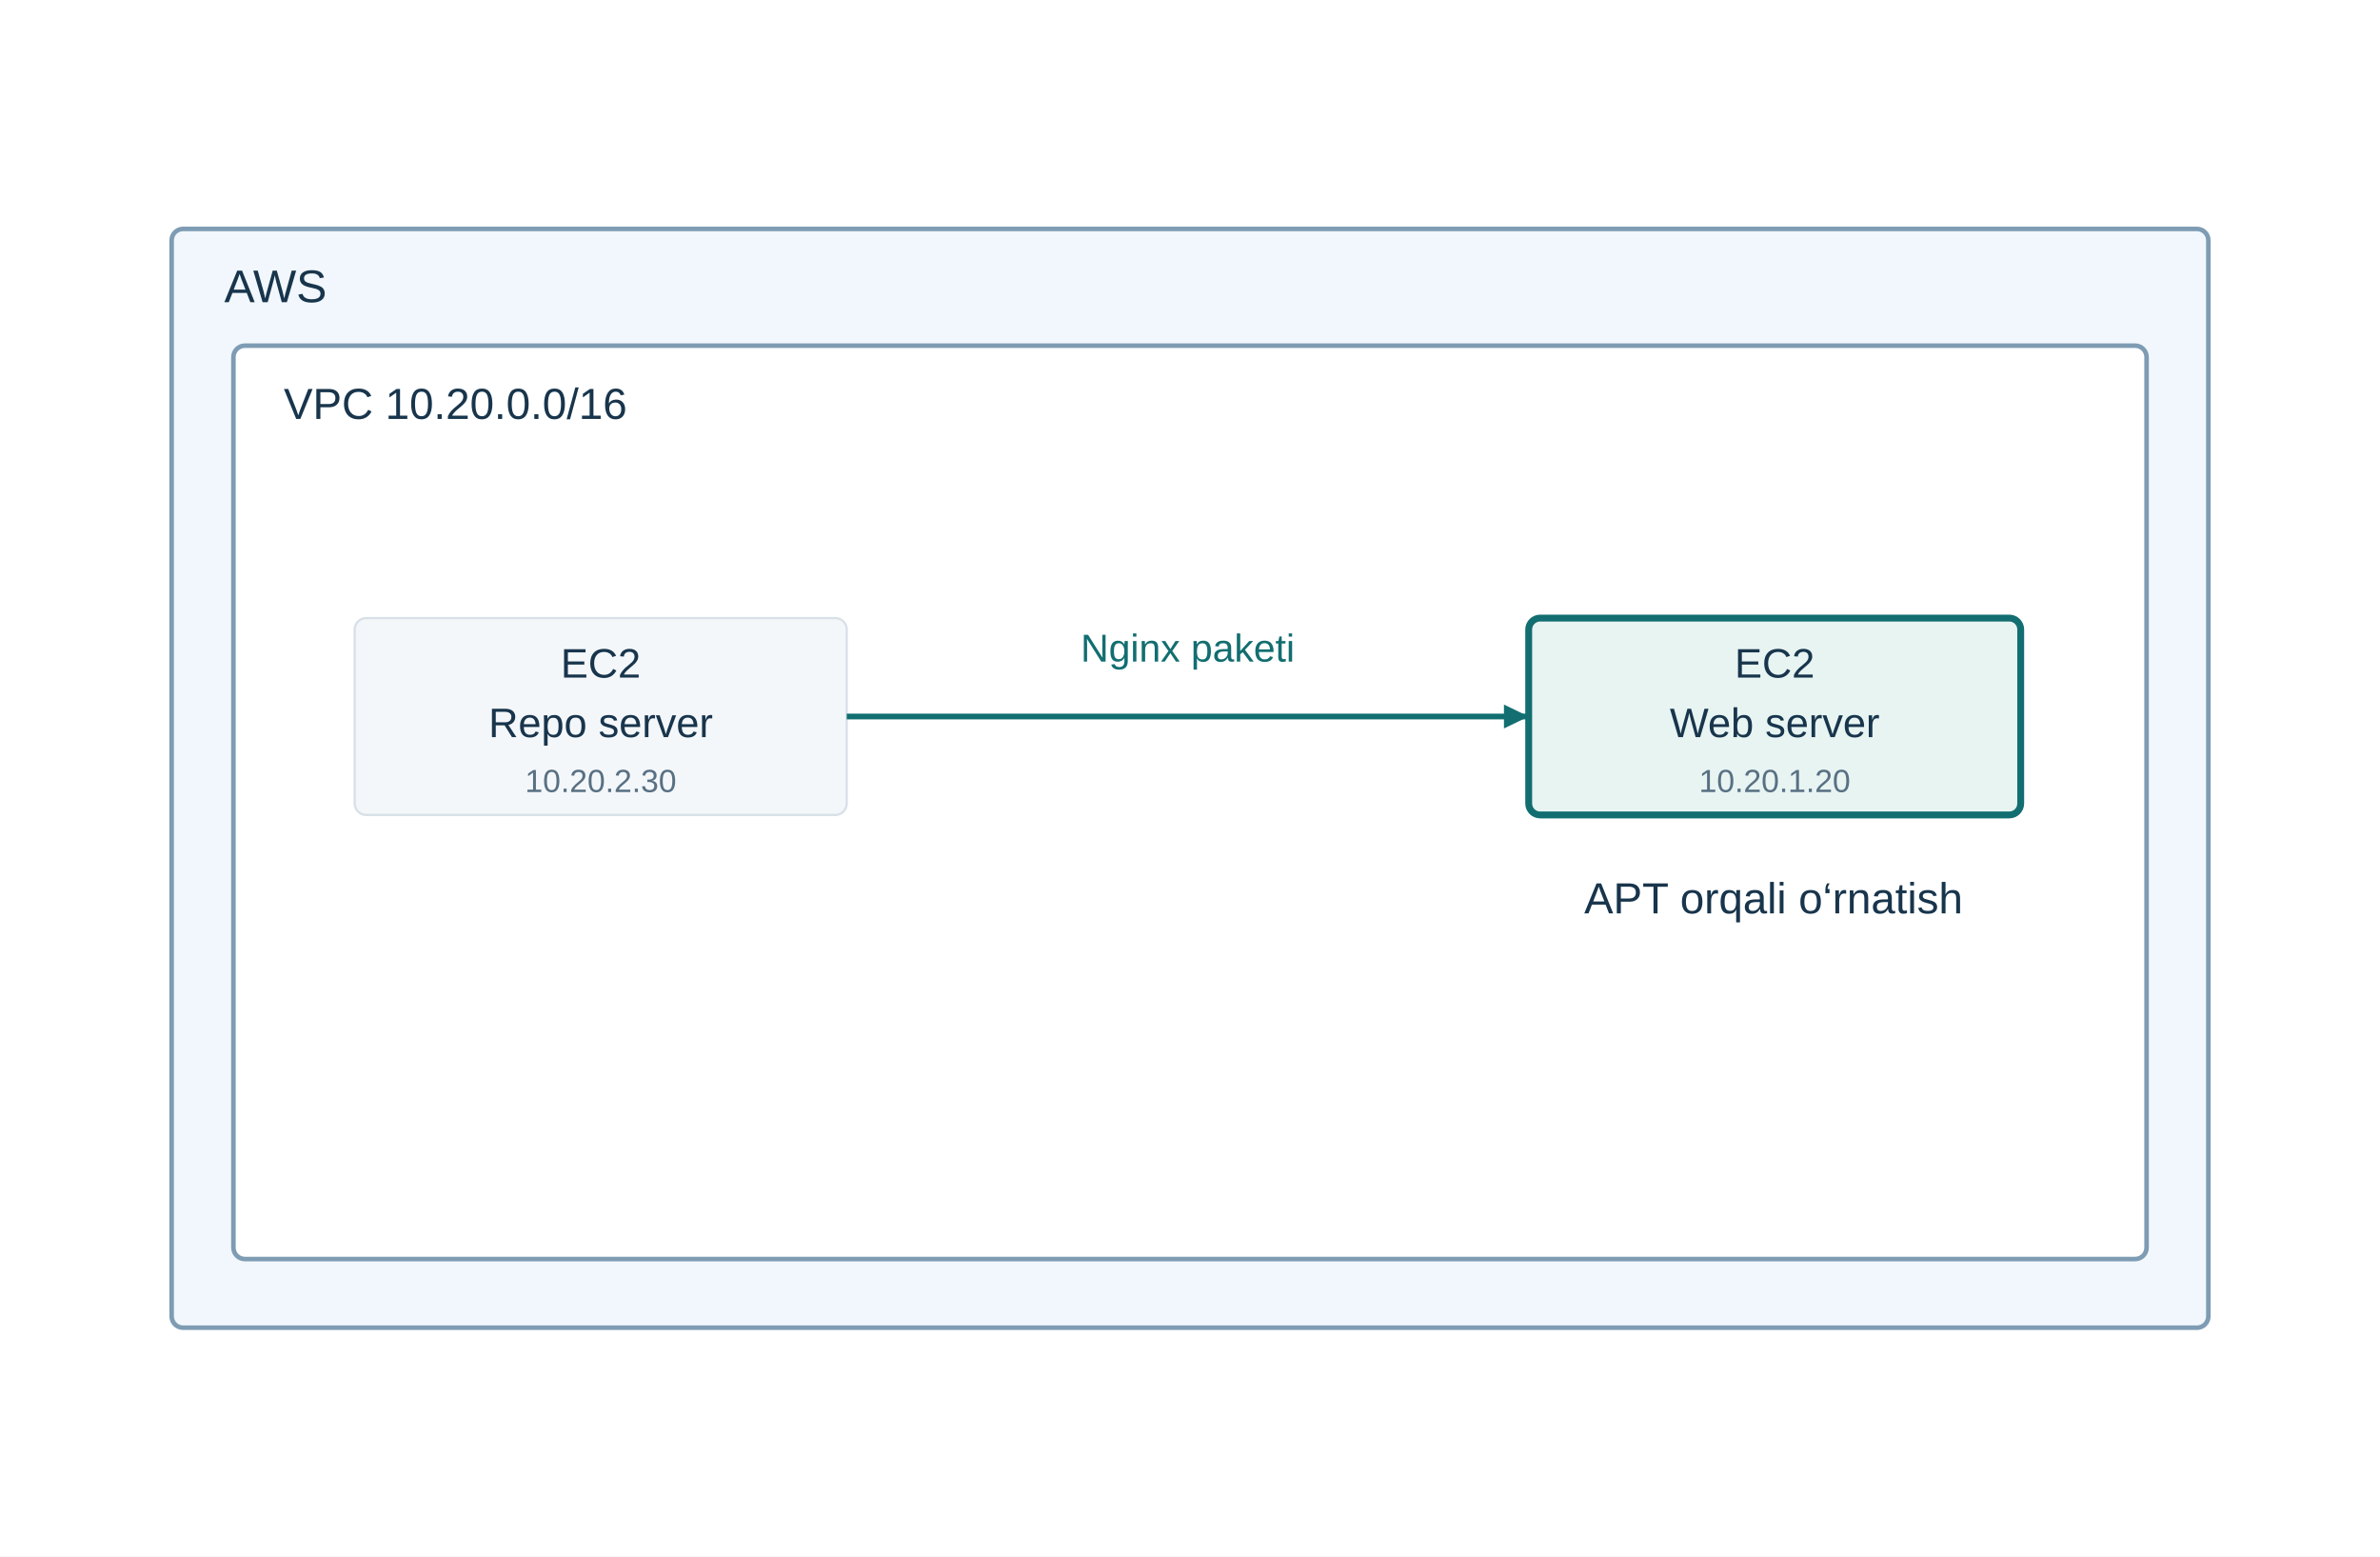
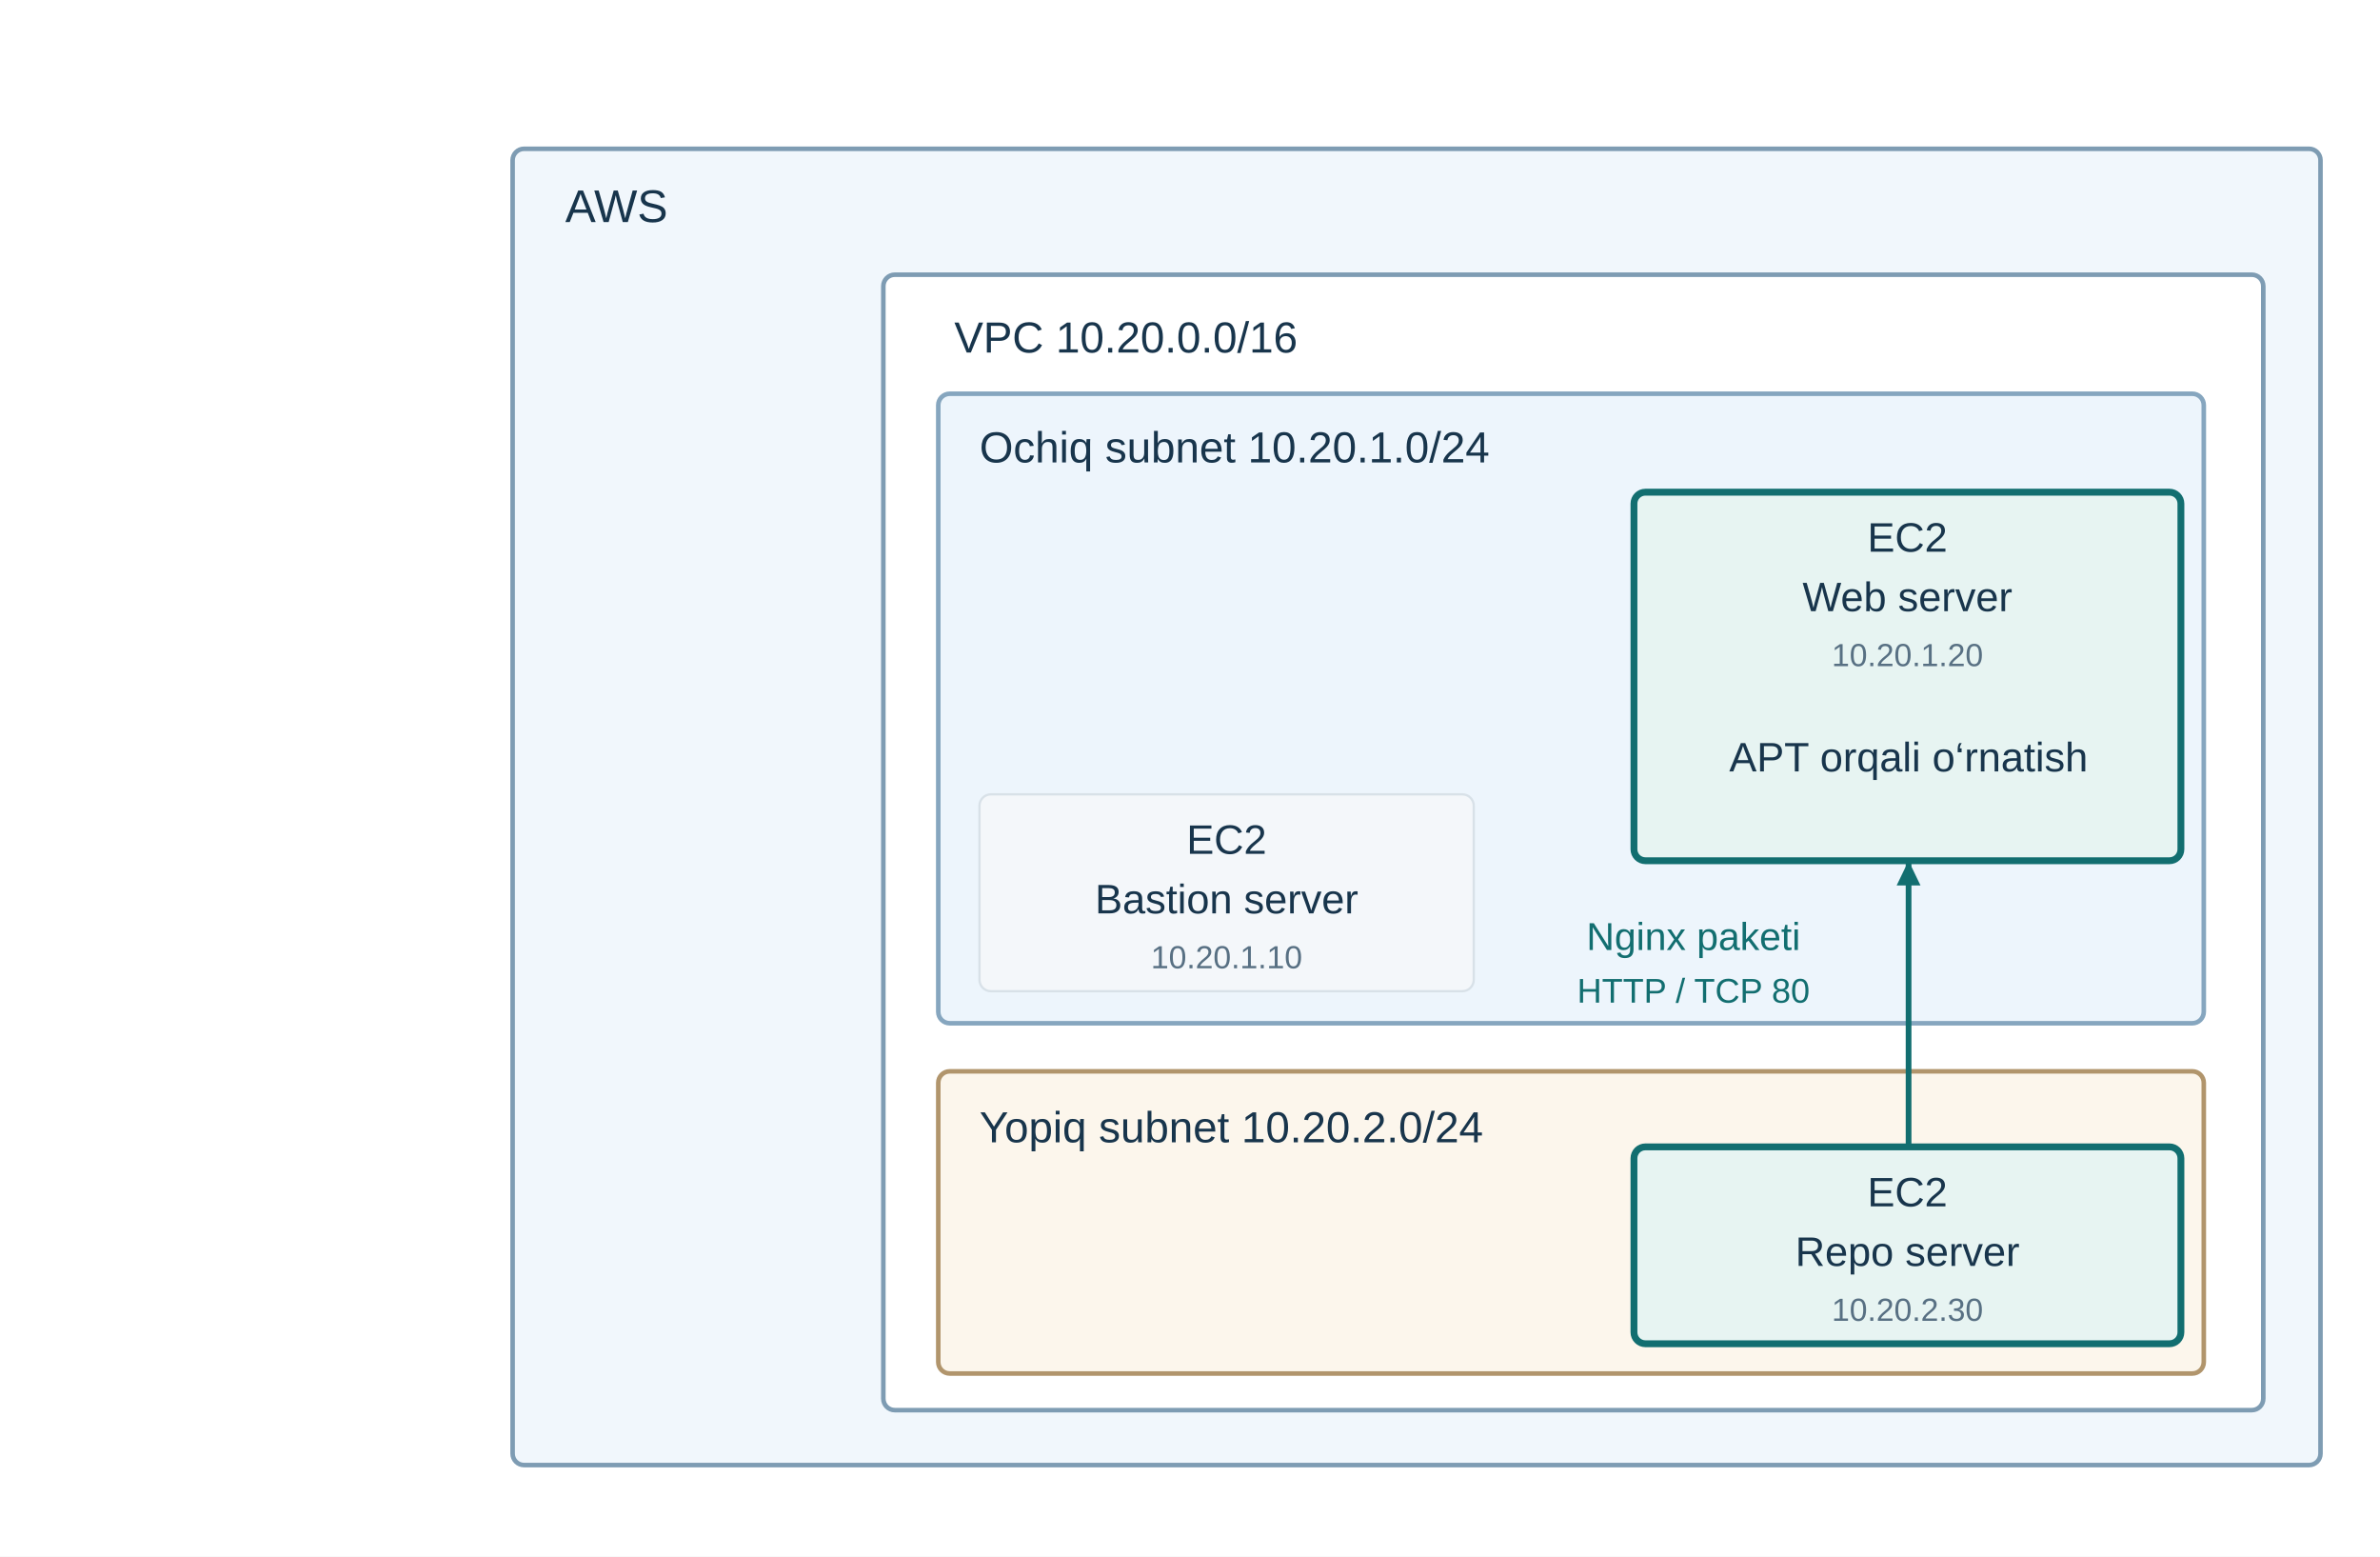
<svg xmlns="http://www.w3.org/2000/svg" width="1040" height="680" viewBox="0 0 1040 680" role="img">
  <rect width="1040" height="680" fill="white" />
-   <rect x="75" y="100" width="890" height="480" rx="5" fill="#f1f7fc" stroke="#7e9cb3" stroke-width="2" />
-   <text x="98" y="132" font-size="20" font-family="Arial,MS Gothic,sans-serif" fill="#18354c">AWS</text>
-   <rect x="102" y="151" width="836" height="399" rx="5" fill="white" stroke="#7e9cb3" stroke-width="2" />
-   <text x="124" y="183" font-size="19" font-family="Arial,MS Gothic,sans-serif" fill="#18354c">VPC  10.20.0.0/16</text>
-   <rect x="155" y="270" width="215" height="86" rx="5" fill="#f4f7fa" stroke="#d8e1e8" stroke-width="1" />
-   <text x="262.5" y="296" font-size="18" font-family="Arial,MS Gothic,sans-serif" fill="#18354c" text-anchor="middle">EC2</text>
-   <text x="262.5" y="322" font-size="18" font-family="Arial,MS Gothic,sans-serif" fill="#18354c" text-anchor="middle">Repo server</text>
-   <text x="262.5" y="346" font-size="14" font-family="Arial,MS Gothic,sans-serif" fill="#587083" text-anchor="middle">10.20.2.30</text>
-   <rect x="668" y="270" width="215" height="86" rx="5" fill="#e7f4f2" stroke="#126e70" stroke-width="3" />
-   <text x="775.5" y="296" font-size="18" font-family="Arial,MS Gothic,sans-serif" fill="#18354c" text-anchor="middle">EC2</text>
-   <text x="775.5" y="322" font-size="18" font-family="Arial,MS Gothic,sans-serif" fill="#18354c" text-anchor="middle">Web server</text>
-   <text x="775.5" y="346" font-size="14" font-family="Arial,MS Gothic,sans-serif" fill="#587083" text-anchor="middle">10.20.1.20</text>
-   <polyline points="370,313 668,313" fill="none" stroke="#126e70" stroke-width="2.5" />
-   <polygon points="668.00,313.00 657.19,318.22 657.19,307.78" fill="#126e70" />
-   <rect x="467.0" y="271" width="104.0" height="25" rx="5" fill="white" stroke="white" stroke-width="1" />
-   <text x="519" y="289" font-size="17" font-family="Arial,MS Gothic,sans-serif" fill="#126e70" text-anchor="middle">Nginx paketi</text>
-   <text x="775" y="399" font-size="19" font-family="Arial,MS Gothic,sans-serif" fill="#18354c" text-anchor="middle">APT orqali o‘rnatish</text>
+   <rect x="224" y="65" width="790" height="575" rx="5" fill="#f1f7fc" stroke="#7e9cb3" stroke-width="2" />
+   <text x="247" y="97" font-size="20" font-family="Arial,MS Gothic,sans-serif" fill="#18354c">AWS</text>
+   <rect x="386" y="120" width="603" height="496" rx="5" fill="white" stroke="#7e9cb3" stroke-width="2" />
+   <text x="417" y="154" font-size="19" font-family="Arial,MS Gothic,sans-serif" fill="#18354c">VPC  10.20.0.0/16</text>
+   <rect x="410" y="172" width="553" height="275" rx="5" fill="#edf5fc" stroke="#86a6bf" stroke-width="2" />
+   <text x="428" y="202" font-size="19" font-family="Arial,MS Gothic,sans-serif" fill="#18354c">Ochiq subnet  10.20.1.0/24</text>
+   <rect x="410" y="468" width="553" height="132" rx="5" fill="#fcf6ec" stroke="#b1956c" stroke-width="2" />
+   <text x="428" y="499" font-size="19" font-family="Arial,MS Gothic,sans-serif" fill="#18354c">Yopiq subnet  10.20.2.0/24</text>
+   <rect x="714" y="215" width="239" height="161" rx="5" fill="#e7f4f2" stroke="#126e70" stroke-width="3" />
+   <text x="833.5" y="241" font-size="18" font-family="Arial,MS Gothic,sans-serif" fill="#18354c" text-anchor="middle">EC2</text>
+   <text x="833.5" y="267" font-size="18" font-family="Arial,MS Gothic,sans-serif" fill="#18354c" text-anchor="middle">Web server</text>
+   <text x="833.5" y="291" font-size="14" font-family="Arial,MS Gothic,sans-serif" fill="#587083" text-anchor="middle">10.20.1.20</text>
+   <rect x="428" y="347" width="216" height="86" rx="5" fill="#f4f7fa" stroke="#d8e1e8" stroke-width="1" />
+   <text x="536.0" y="373" font-size="18" font-family="Arial,MS Gothic,sans-serif" fill="#18354c" text-anchor="middle">EC2</text>
+   <text x="536.0" y="399" font-size="18" font-family="Arial,MS Gothic,sans-serif" fill="#18354c" text-anchor="middle">Bastion server</text>
+   <text x="536.0" y="423" font-size="14" font-family="Arial,MS Gothic,sans-serif" fill="#587083" text-anchor="middle">10.20.1.10</text>
+   <rect x="714" y="501" width="239" height="86" rx="5" fill="#e7f4f2" stroke="#126e70" stroke-width="3" />
+   <text x="833.5" y="527" font-size="18" font-family="Arial,MS Gothic,sans-serif" fill="#18354c" text-anchor="middle">EC2</text>
+   <text x="833.5" y="553" font-size="18" font-family="Arial,MS Gothic,sans-serif" fill="#18354c" text-anchor="middle">Repo server</text>
+   <text x="833.5" y="577" font-size="14" font-family="Arial,MS Gothic,sans-serif" fill="#587083" text-anchor="middle">10.20.2.30</text>
+   <polyline points="834,501 834,376" fill="none" stroke="#126e70" stroke-width="2.5" />
+   <polygon points="834.00,376.00 839.22,386.81 828.78,386.81" fill="#126e70" />
+   <text x="740" y="415" font-size="17" font-family="Arial,MS Gothic,sans-serif" fill="#126e70" text-anchor="middle">Nginx paketi</text>
+   <text x="740" y="438" font-size="15" font-family="Arial,MS Gothic,sans-serif" fill="#126e70" text-anchor="middle">HTTP / TCP 80</text>
+   <text x="834" y="337" font-size="18" font-family="Arial,MS Gothic,sans-serif" fill="#18354c" text-anchor="middle">APT orqali o‘rnatish</text>
</svg>
